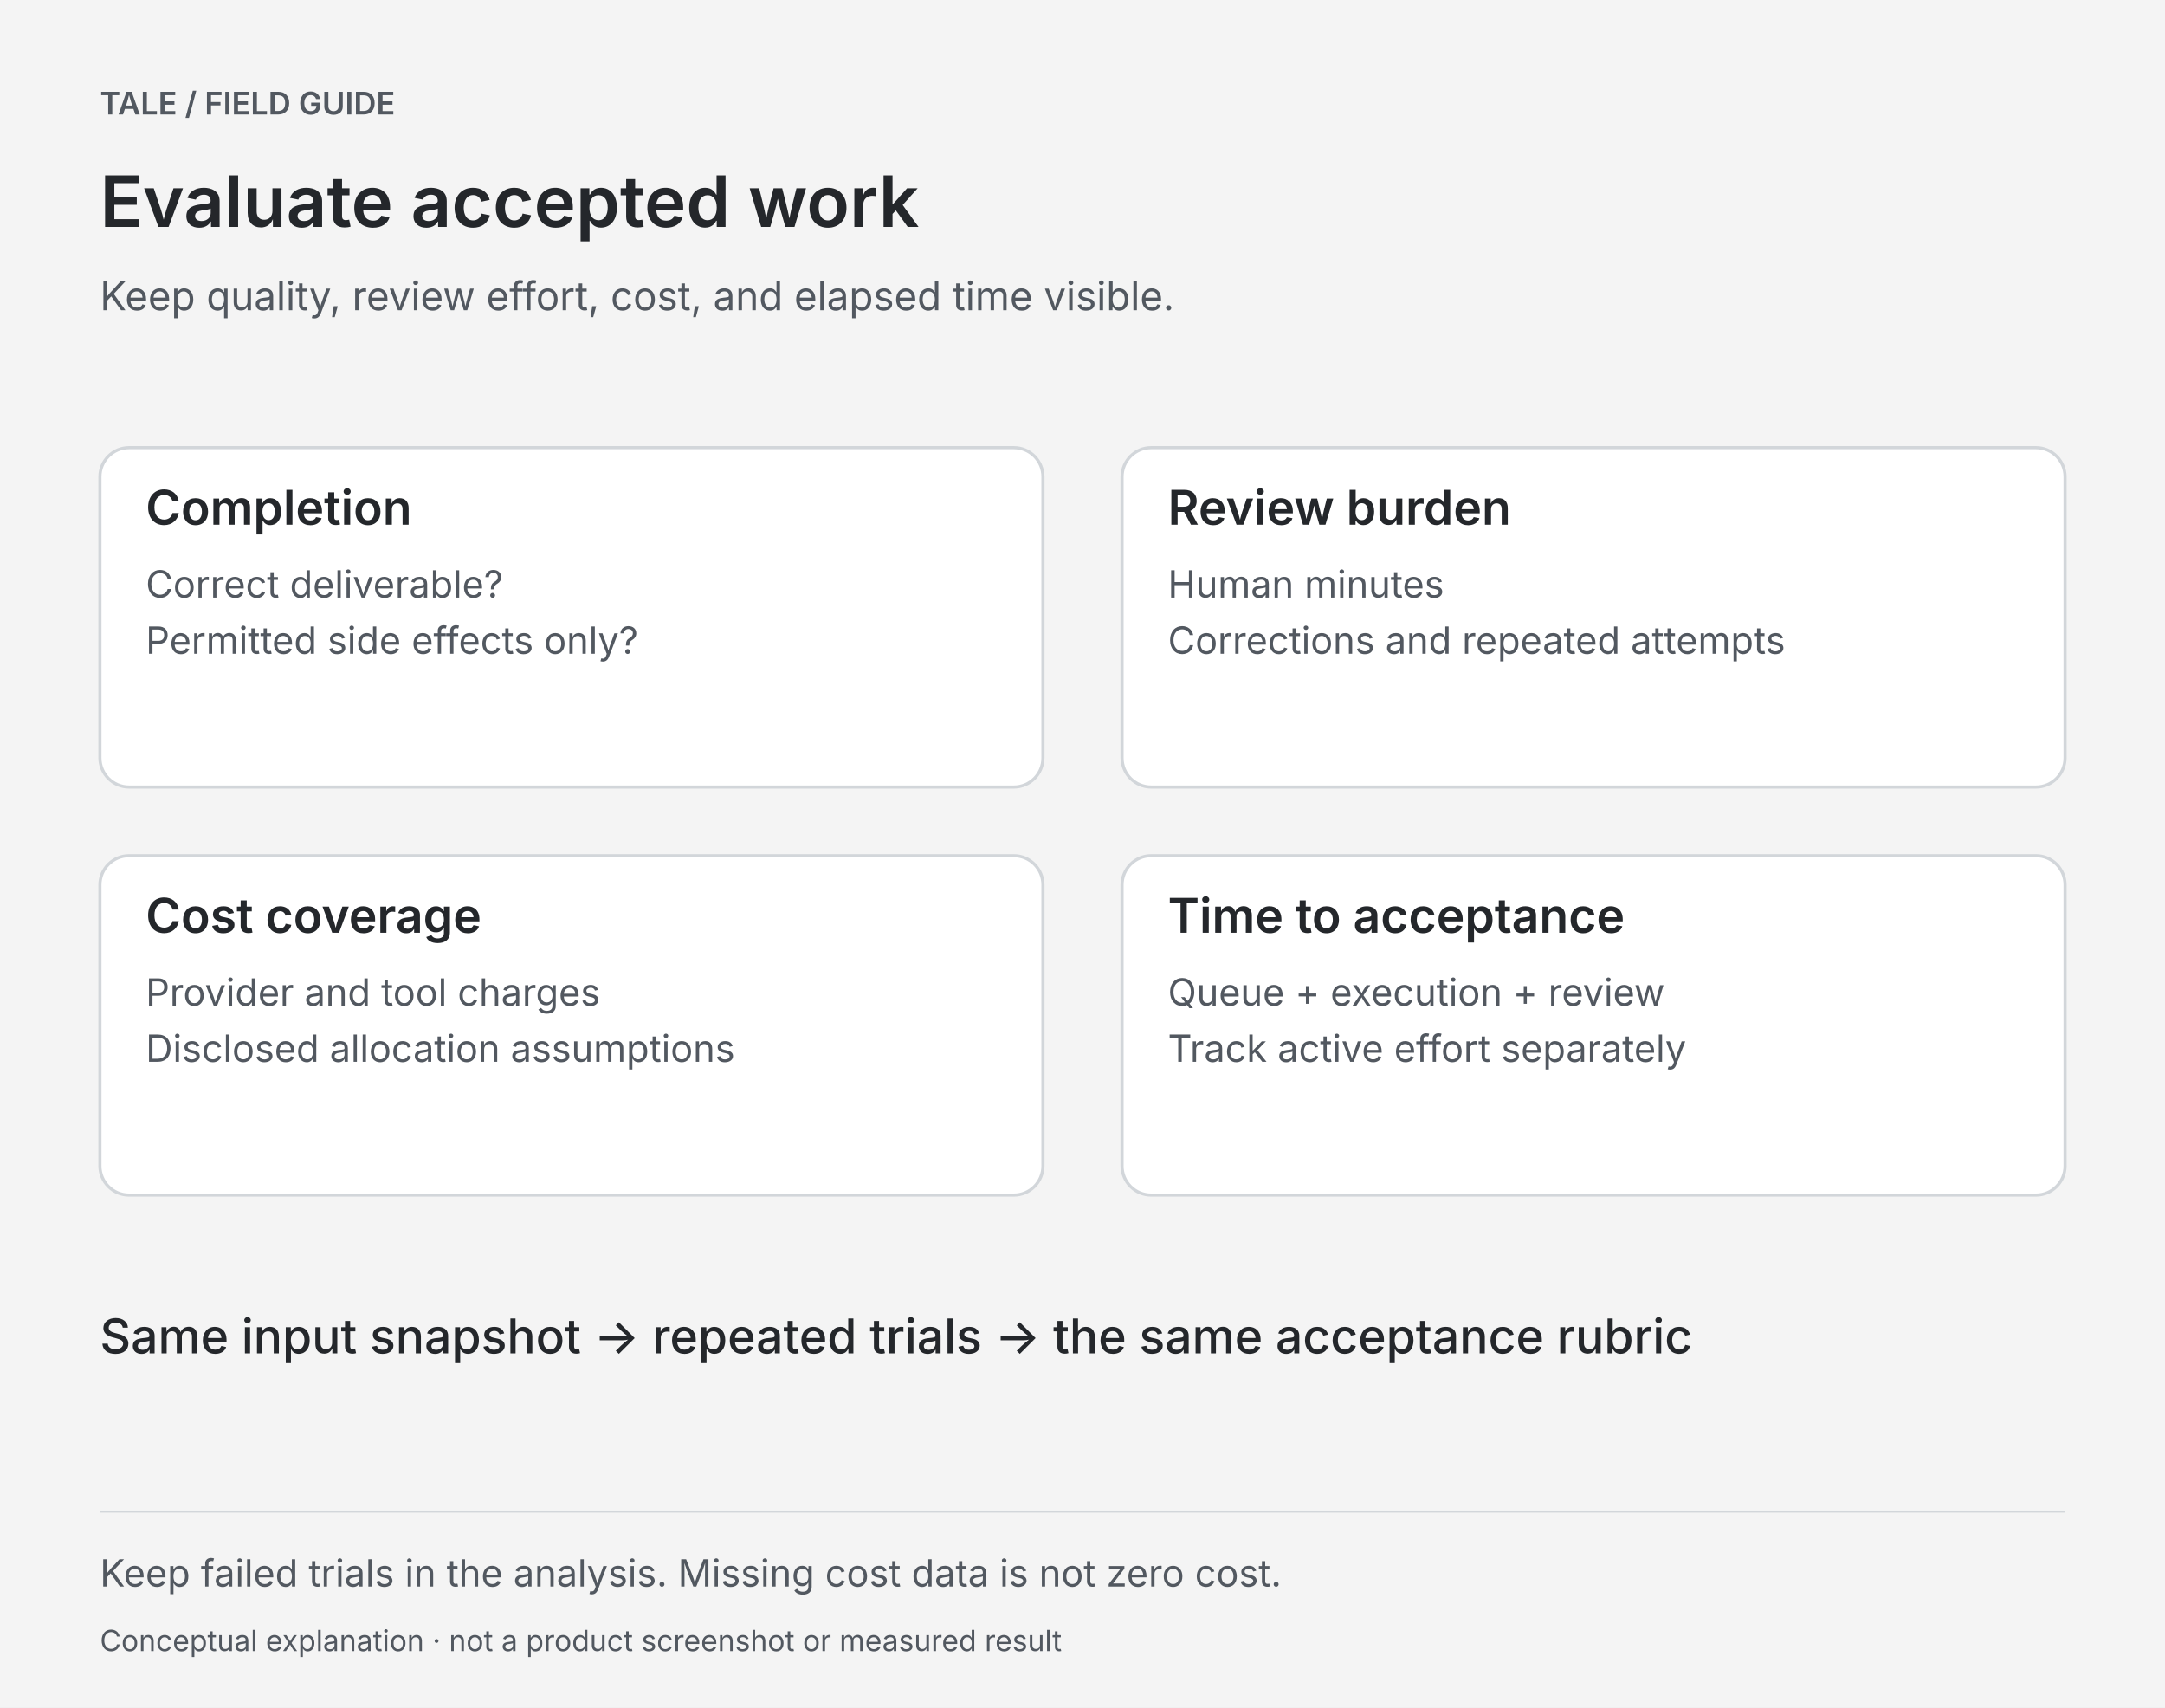
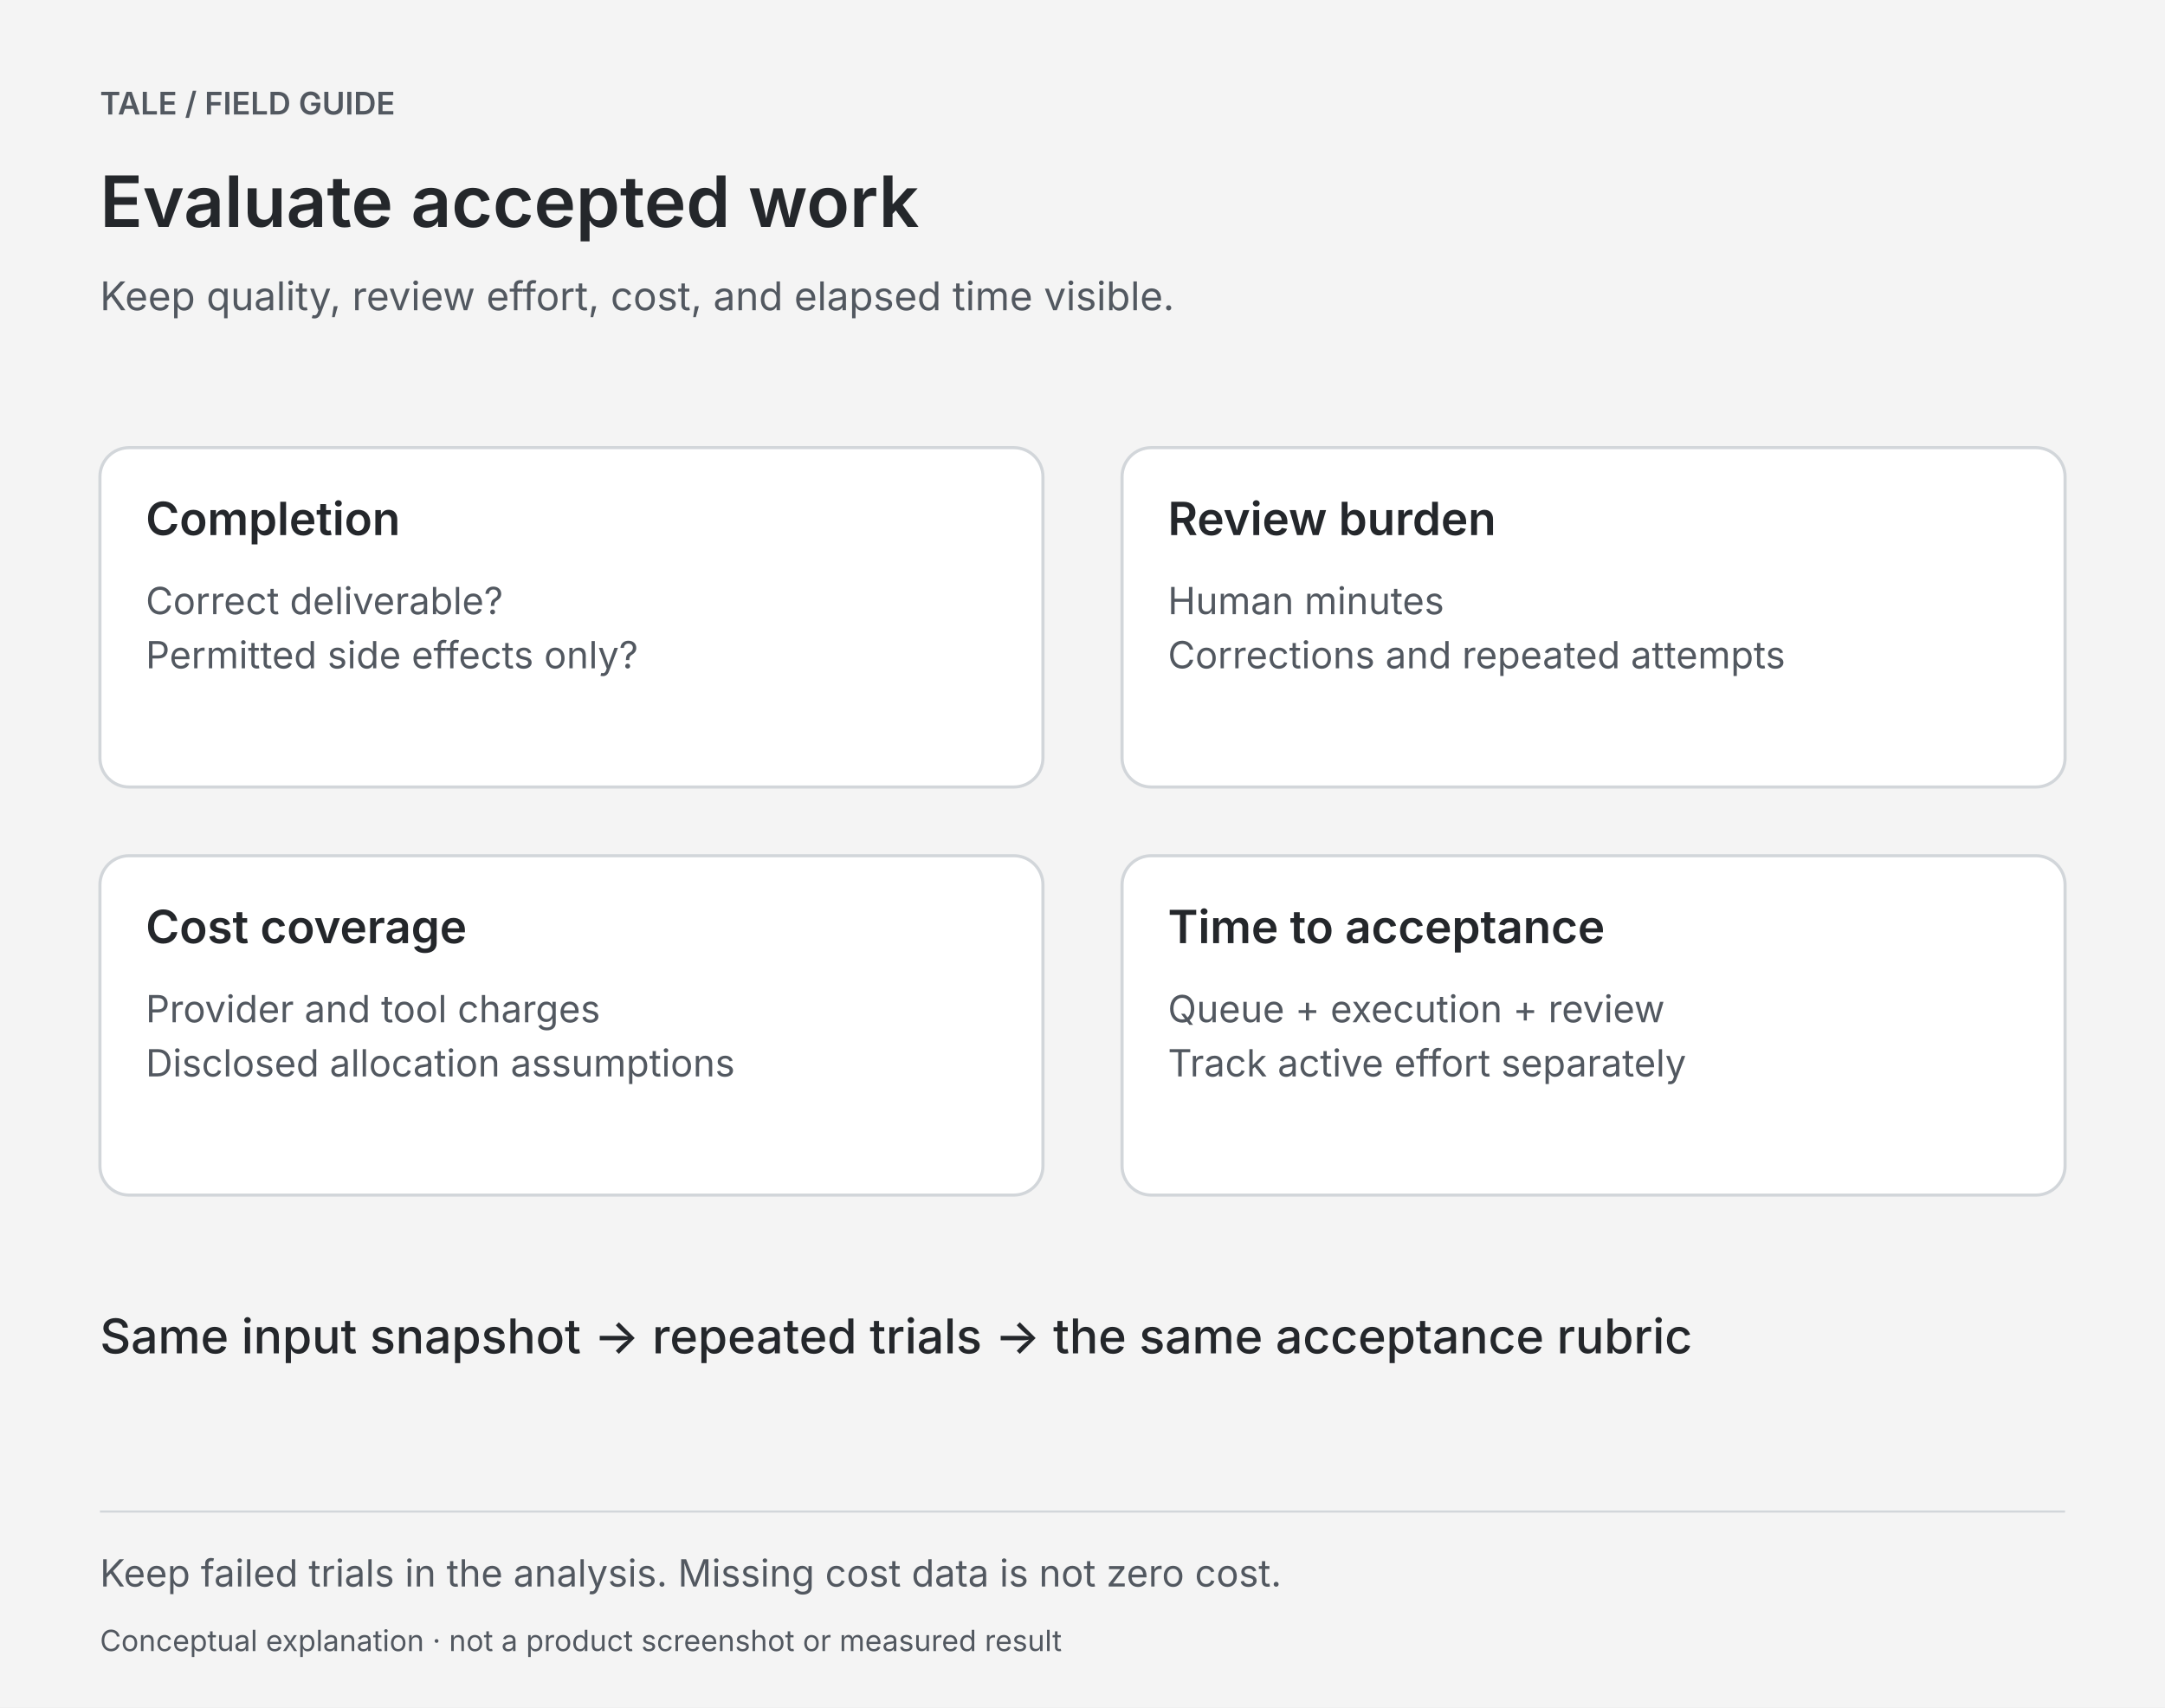
<svg xmlns="http://www.w3.org/2000/svg" lang="en" viewBox="0 0 1040 820" role="img" aria-labelledby="title desc">
  <defs>
-     <marker id="arrow" markerWidth="9" markerHeight="9" refX="8" refY="4.5" orient="auto">
+     <marker id="arrow" markerWidth="9" markerHeight="9" refX="9" refY="4.5" orient="auto" markerUnits="userSpaceOnUse">
      <path d="M0 0 L9 4.5 L0 9" fill="#525860" />
    </marker>
  </defs>
  <rect width="1040" height="820" fill="#f4f4f4" />
  <text x="48" y="55" font-family="Inter,Arial,sans-serif" font-size="15" fill="#525860" font-weight="600">TALE  /  FIELD GUIDE</text>
  <text x="48" y="109" font-family="Inter,Arial,sans-serif" font-size="34" fill="#24272b" font-weight="600">Evaluate accepted work</text>
  <text x="48" y="149" font-family="Inter,Arial,sans-serif" font-size="19" fill="#525860" font-weight="400">Keep quality, review effort, cost, and elapsed time visible.</text>
  <rect x="48" y="215" width="453" height="163" rx="14" fill="white" stroke="#d2d6da" stroke-width="1.5" />
-   <text x="70" y="252" font-family="Inter,Arial,sans-serif" font-size="23" fill="#24272b" font-weight="600">Completion</text>
-   <text x="70" y="287" font-family="Inter,Arial,sans-serif" font-size="18" fill="#525860" font-weight="400">Correct deliverable?</text>
-   <text x="70" y="314" font-family="Inter,Arial,sans-serif" font-size="18" fill="#525860" font-weight="400">Permitted side effects only?</text>
+   <text x="70" y="257" font-family="Inter,Arial,sans-serif" font-size="22" fill="#24272b" font-weight="600">Completion</text>
+   <text x="70" y="295" font-family="Inter,Arial,sans-serif" font-size="18" fill="#525860" font-weight="400">Correct deliverable?</text>
+   <text x="70" y="321" font-family="Inter,Arial,sans-serif" font-size="18" fill="#525860" font-weight="400">Permitted side effects only?</text>
  <rect x="539" y="215" width="453" height="163" rx="14" fill="white" stroke="#d2d6da" stroke-width="1.5" />
-   <text x="561" y="252" font-family="Inter,Arial,sans-serif" font-size="23" fill="#24272b" font-weight="600">Review burden</text>
-   <text x="561" y="287" font-family="Inter,Arial,sans-serif" font-size="18" fill="#525860" font-weight="400">Human minutes</text>
-   <text x="561" y="314" font-family="Inter,Arial,sans-serif" font-size="18" fill="#525860" font-weight="400">Corrections and repeated attempts</text>
+   <text x="561" y="257" font-family="Inter,Arial,sans-serif" font-size="22" fill="#24272b" font-weight="600">Review burden</text>
+   <text x="561" y="295" font-family="Inter,Arial,sans-serif" font-size="18" fill="#525860" font-weight="400">Human minutes</text>
+   <text x="561" y="321" font-family="Inter,Arial,sans-serif" font-size="18" fill="#525860" font-weight="400">Corrections and repeated attempts</text>
  <rect x="48" y="411" width="453" height="163" rx="14" fill="white" stroke="#d2d6da" stroke-width="1.5" />
-   <text x="70" y="448" font-family="Inter,Arial,sans-serif" font-size="23" fill="#24272b" font-weight="600">Cost coverage</text>
-   <text x="70" y="483" font-family="Inter,Arial,sans-serif" font-size="18" fill="#525860" font-weight="400">Provider and tool charges</text>
-   <text x="70" y="510" font-family="Inter,Arial,sans-serif" font-size="18" fill="#525860" font-weight="400">Disclosed allocation assumptions</text>
+   <text x="70" y="453" font-family="Inter,Arial,sans-serif" font-size="22" fill="#24272b" font-weight="600">Cost coverage</text>
+   <text x="70" y="491" font-family="Inter,Arial,sans-serif" font-size="18" fill="#525860" font-weight="400">Provider and tool charges</text>
+   <text x="70" y="517" font-family="Inter,Arial,sans-serif" font-size="18" fill="#525860" font-weight="400">Disclosed allocation assumptions</text>
  <rect x="539" y="411" width="453" height="163" rx="14" fill="white" stroke="#d2d6da" stroke-width="1.5" />
-   <text x="561" y="448" font-family="Inter,Arial,sans-serif" font-size="23" fill="#24272b" font-weight="600">Time to acceptance</text>
-   <text x="561" y="483" font-family="Inter,Arial,sans-serif" font-size="18" fill="#525860" font-weight="400">Queue + execution + review</text>
-   <text x="561" y="510" font-family="Inter,Arial,sans-serif" font-size="18" fill="#525860" font-weight="400">Track active effort separately</text>
+   <text x="561" y="453" font-family="Inter,Arial,sans-serif" font-size="22" fill="#24272b" font-weight="600">Time to acceptance</text>
+   <text x="561" y="491" font-family="Inter,Arial,sans-serif" font-size="18" fill="#525860" font-weight="400">Queue + execution + review</text>
+   <text x="561" y="517" font-family="Inter,Arial,sans-serif" font-size="18" fill="#525860" font-weight="400">Track active effort separately</text>
  <text x="48" y="650" font-family="Inter,Arial,sans-serif" font-size="23" fill="#24272b" font-weight="500">Same input snapshot  →  repeated trials  →  the same acceptance rubric</text>
  <path d="M48 726 H992" stroke="#d2d6da" />
  <text x="48" y="762" font-family="Inter,Arial,sans-serif" font-size="18" fill="#525860" font-weight="400">Keep failed trials in the analysis. Missing cost data is not zero cost.</text>
  <text x="48" y="793" font-family="Inter,Arial,sans-serif" font-size="14" fill="#525860" font-weight="400">Conceptual explanation · not a product screenshot or measured result</text>
</svg>
